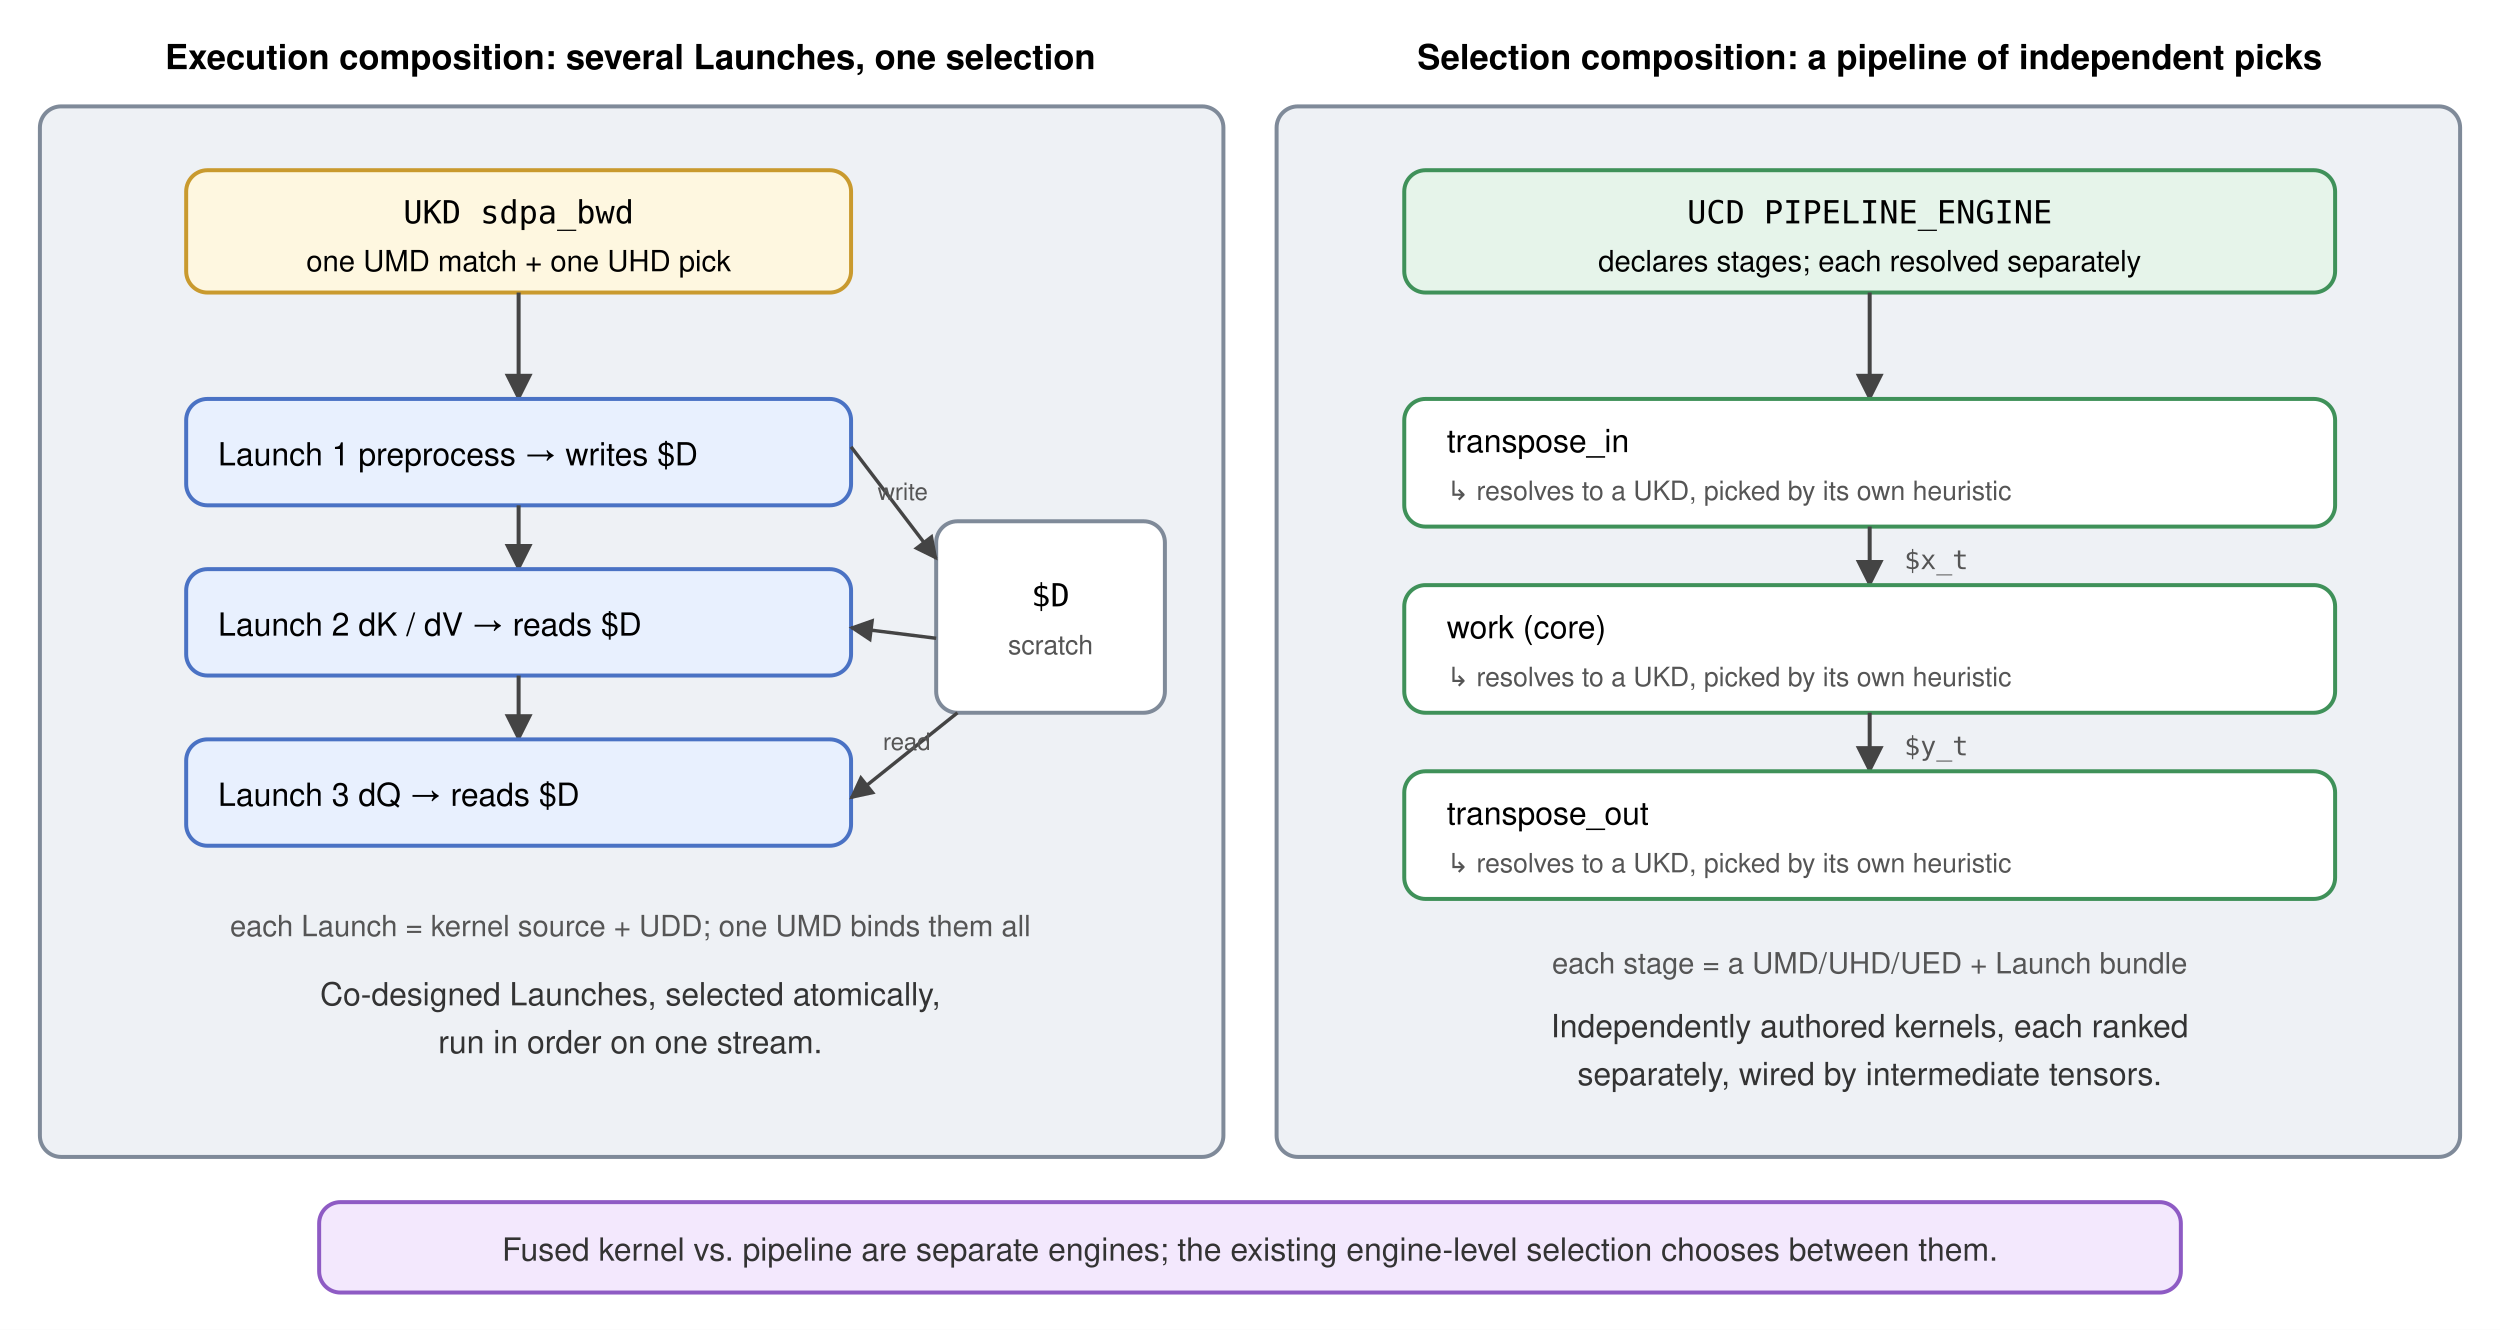
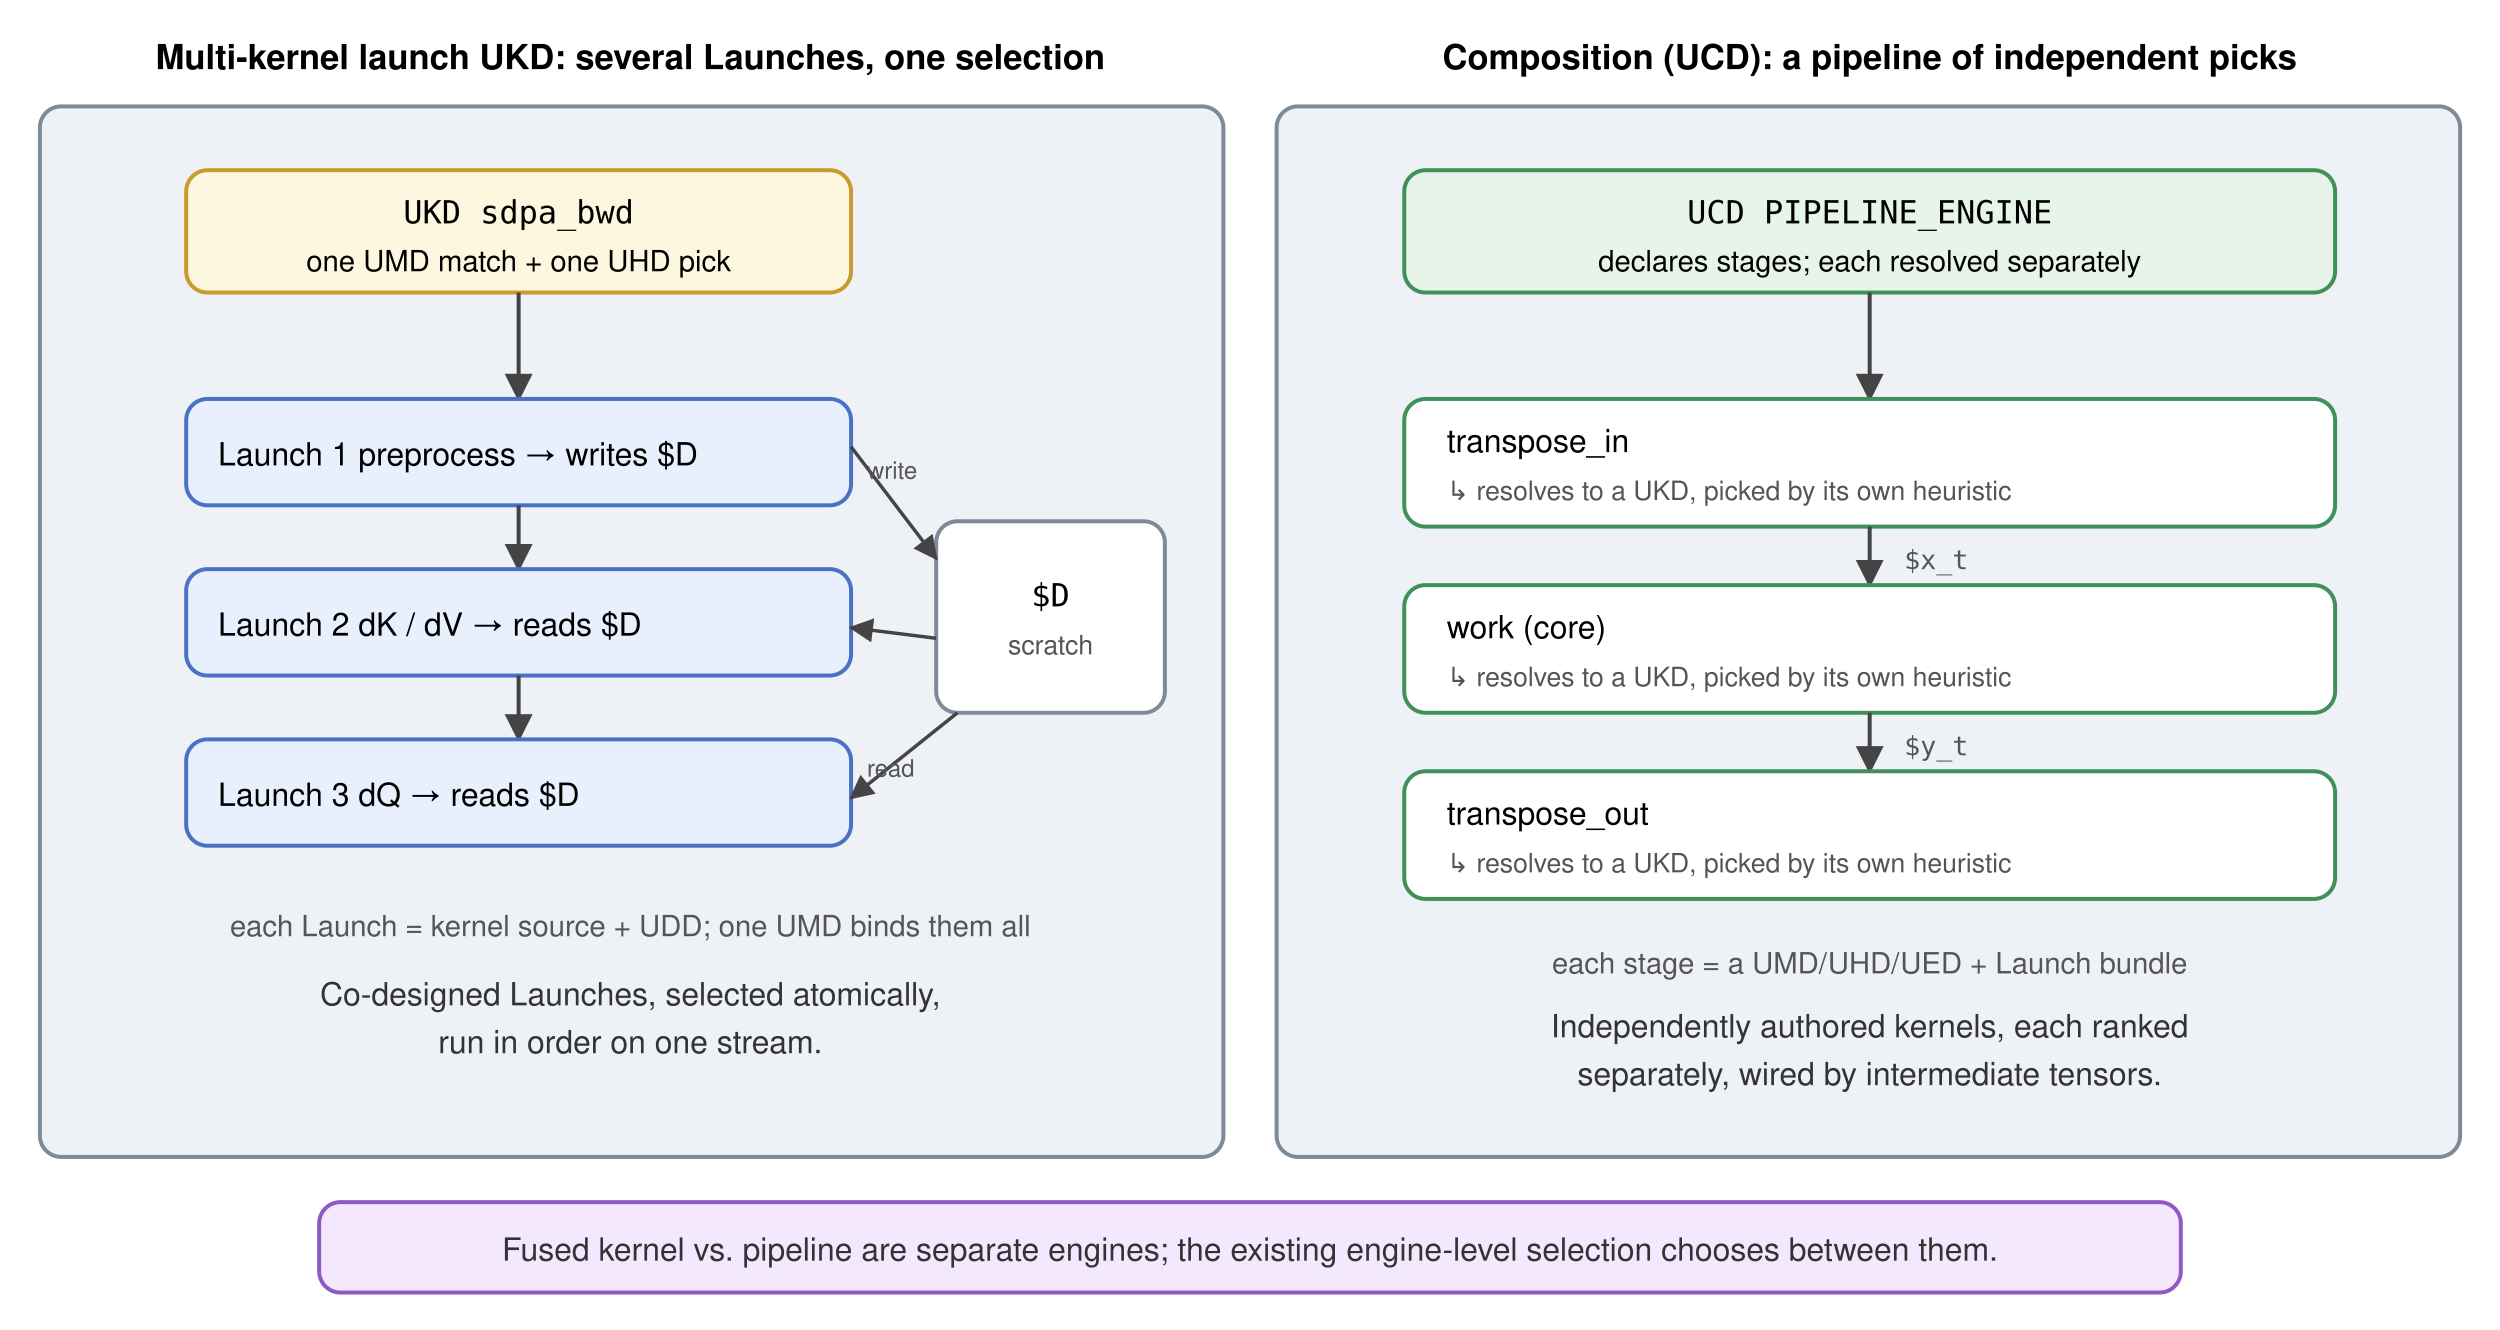
<svg xmlns="http://www.w3.org/2000/svg" viewBox="0 0 940 500" width="940" height="500" font-family="'Segoe UI', Helvetica, Arial, sans-serif" font-size="13">
  <rect x="0" y="0" width="100%" height="100%" fill="#ffffff" />
  <defs>
    <marker id="arrowCX" viewBox="0 0 10 10" refX="9" refY="5" markerWidth="7" markerHeight="7" orient="auto-start-reverse">
      <path d="M0 0 L10 5 L0 10 z" fill="#444" />
    </marker>
  </defs>
-   <text x="237" y="26" text-anchor="middle" font-weight="600">Execution composition: several Launches, one selection</text>
+   <text x="237" y="26" text-anchor="middle" font-weight="600">Multi-kernel launch UKD: several Launches, one selection</text>
  <rect x="15" y="40" width="445" height="395" rx="8" fill="#eef1f5" stroke="#7f8a99" stroke-width="1.5" />
  <rect x="70" y="64" width="250" height="46" rx="8" fill="#fef7e0" stroke="#c99a2e" stroke-width="1.5" />
  <text x="195" y="84" text-anchor="middle" font-family="Consolas, monospace" font-size="12">UKD  sdpa_bwd</text>
  <text x="195" y="102" text-anchor="middle" font-size="11">one UMD match + one UHD pick</text>
  <line x1="195" y1="110" x2="195" y2="150" stroke="#444" stroke-width="1.5" marker-end="url(#arrowCX)" />
  <rect x="70" y="150" width="250" height="40" rx="8" fill="#e8f0fe" stroke="#4a72c4" stroke-width="1.5" />
  <text x="82" y="175" font-size="12">Launch 1  preprocess  → writes $D</text>
  <line x1="195" y1="190" x2="195" y2="214" stroke="#444" stroke-width="1.5" marker-end="url(#arrowCX)" />
  <rect x="70" y="214" width="250" height="40" rx="8" fill="#e8f0fe" stroke="#4a72c4" stroke-width="1.5" />
  <text x="82" y="239" font-size="12">Launch 2  dK / dV  → reads $D</text>
  <line x1="195" y1="254" x2="195" y2="278" stroke="#444" stroke-width="1.5" marker-end="url(#arrowCX)" />
  <rect x="70" y="278" width="250" height="40" rx="8" fill="#e8f0fe" stroke="#4a72c4" stroke-width="1.5" />
  <text x="82" y="303" font-size="12">Launch 3  dQ  → reads $D</text>
  <rect x="352" y="196" width="86" height="72" rx="8" fill="#ffffff" stroke="#7f8a99" stroke-width="1.5" />
  <text x="395" y="228" text-anchor="middle" font-family="Consolas, monospace" font-size="12">$D</text>
  <text x="395" y="246" text-anchor="middle" font-size="10" fill="#555">scratch</text>
  <line x1="320" y1="168" x2="352" y2="210" stroke="#444" stroke-width="1.3" marker-end="url(#arrowCX)" />
-   <text x="330" y="188" font-size="9" fill="#555">write</text>
+   <text x="326" y="180" font-size="9" fill="#555">write</text>
  <line x1="352" y1="240" x2="320" y2="236" stroke="#444" stroke-width="1.3" marker-end="url(#arrowCX)" />
  <line x1="360" y1="268" x2="320" y2="300" stroke="#444" stroke-width="1.3" marker-end="url(#arrowCX)" />
-   <text x="332" y="282" font-size="9" fill="#555">read</text>
+   <text x="326" y="292" font-size="9" fill="#555">read</text>
  <text x="237" y="352" text-anchor="middle" font-size="11" fill="#555">each Launch = kernel source + UDD; one UMD binds them all</text>
  <text x="237" y="378" text-anchor="middle" font-size="12" fill="#333">Co-designed Launches, selected atomically,</text>
  <text x="237" y="396" text-anchor="middle" font-size="12" fill="#333">run in order on one stream.</text>
-   <text x="703" y="26" text-anchor="middle" font-weight="600">Selection composition: a pipeline of independent picks</text>
+   <text x="703" y="26" text-anchor="middle" font-weight="600">Composition (UCD): a pipeline of independent picks</text>
  <rect x="480" y="40" width="445" height="395" rx="8" fill="#eef1f5" stroke="#7f8a99" stroke-width="1.5" />
  <rect x="528" y="64" width="350" height="46" rx="8" fill="#e6f4ea" stroke="#3f9159" stroke-width="1.5" />
  <text x="703" y="84" text-anchor="middle" font-family="Consolas, monospace" font-size="12">UCD  PIPELINE_ENGINE</text>
  <text x="703" y="102" text-anchor="middle" font-size="11">declares stages; each resolved separately</text>
  <line x1="703" y1="110" x2="703" y2="150" stroke="#444" stroke-width="1.5" marker-end="url(#arrowCX)" />
  <rect x="528" y="150" width="350" height="48" rx="8" fill="#ffffff" stroke="#3f9159" stroke-width="1.5" />
  <text x="544" y="170" font-size="12">transpose_in</text>
  <text x="544" y="188" font-size="10" fill="#555">↳ resolves to a UKD, picked by its own heuristic</text>
  <line x1="703" y1="198" x2="703" y2="220" stroke="#444" stroke-width="1.5" marker-end="url(#arrowCX)" />
  <text x="716" y="214" font-family="Consolas, monospace" font-size="10" fill="#555">$x_t</text>
  <rect x="528" y="220" width="350" height="48" rx="8" fill="#ffffff" stroke="#3f9159" stroke-width="1.5" />
  <text x="544" y="240" font-size="12">work (core)</text>
  <text x="544" y="258" font-size="10" fill="#555">↳ resolves to a UKD, picked by its own heuristic</text>
  <line x1="703" y1="268" x2="703" y2="290" stroke="#444" stroke-width="1.5" marker-end="url(#arrowCX)" />
  <text x="716" y="284" font-family="Consolas, monospace" font-size="10" fill="#555">$y_t</text>
  <rect x="528" y="290" width="350" height="48" rx="8" fill="#ffffff" stroke="#3f9159" stroke-width="1.5" />
  <text x="544" y="310" font-size="12">transpose_out</text>
  <text x="544" y="328" font-size="10" fill="#555">↳ resolves to a UKD, picked by its own heuristic</text>
  <text x="703" y="366" text-anchor="middle" font-size="11" fill="#555">each stage = a UMD/UHD/UED + Launch bundle</text>
  <text x="703" y="390" text-anchor="middle" font-size="12" fill="#333">Independently authored kernels, each ranked</text>
  <text x="703" y="408" text-anchor="middle" font-size="12" fill="#333">separately, wired by intermediate tensors.</text>
  <rect x="120" y="452" width="700" height="34" rx="8" fill="#f3e8fd" stroke="#8e5bc4" stroke-width="1.5" />
  <text x="470" y="474" text-anchor="middle" font-size="12" fill="#333">Fused kernel vs. pipeline are separate engines; the existing engine-level selection chooses between them.</text>
</svg>
